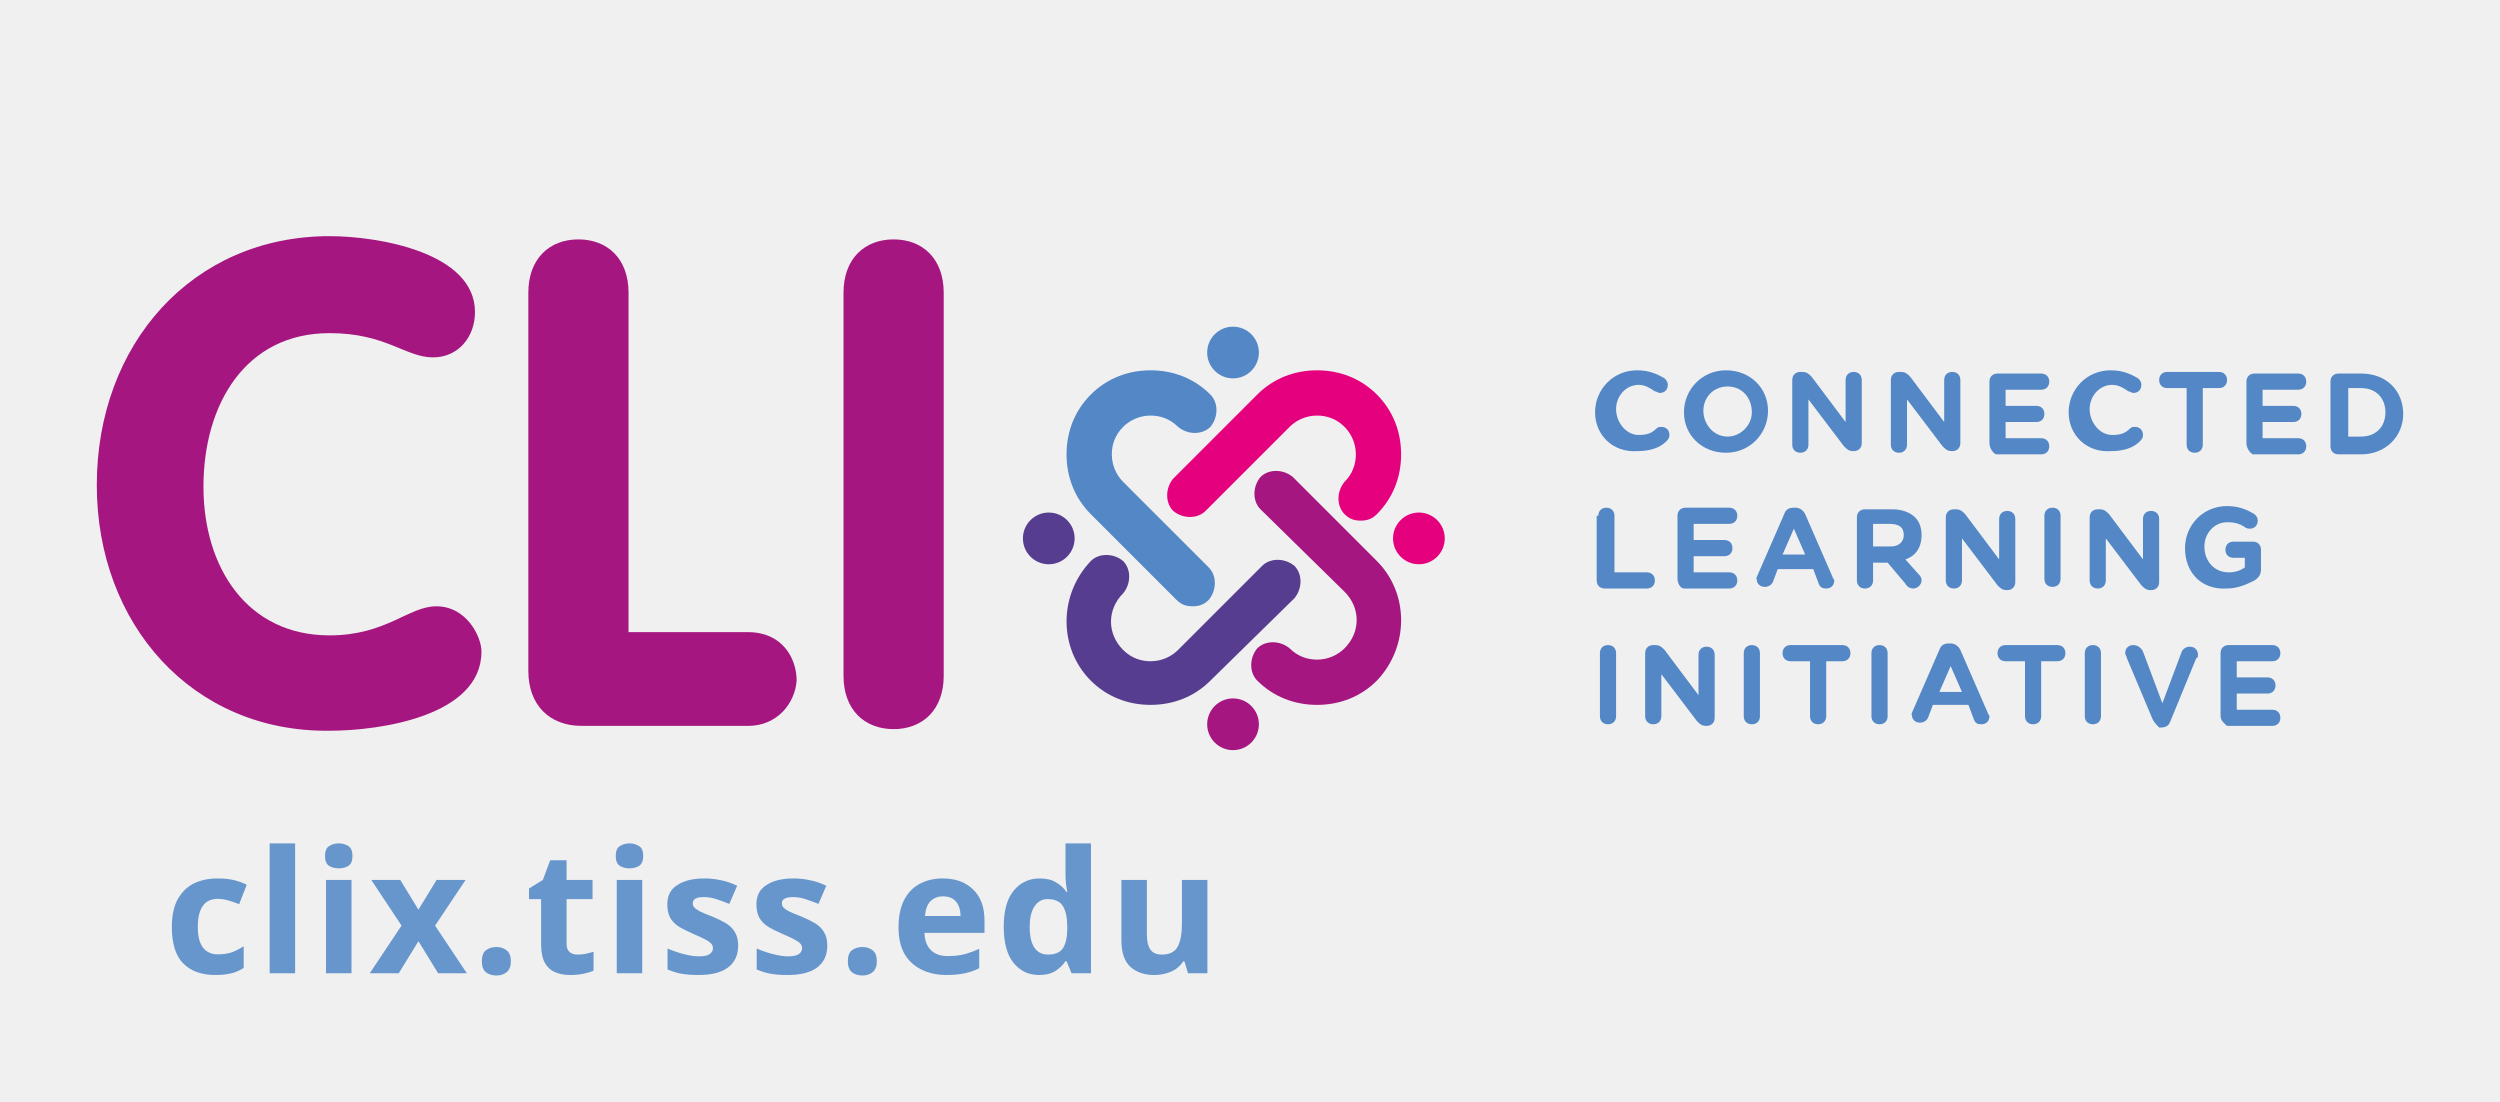
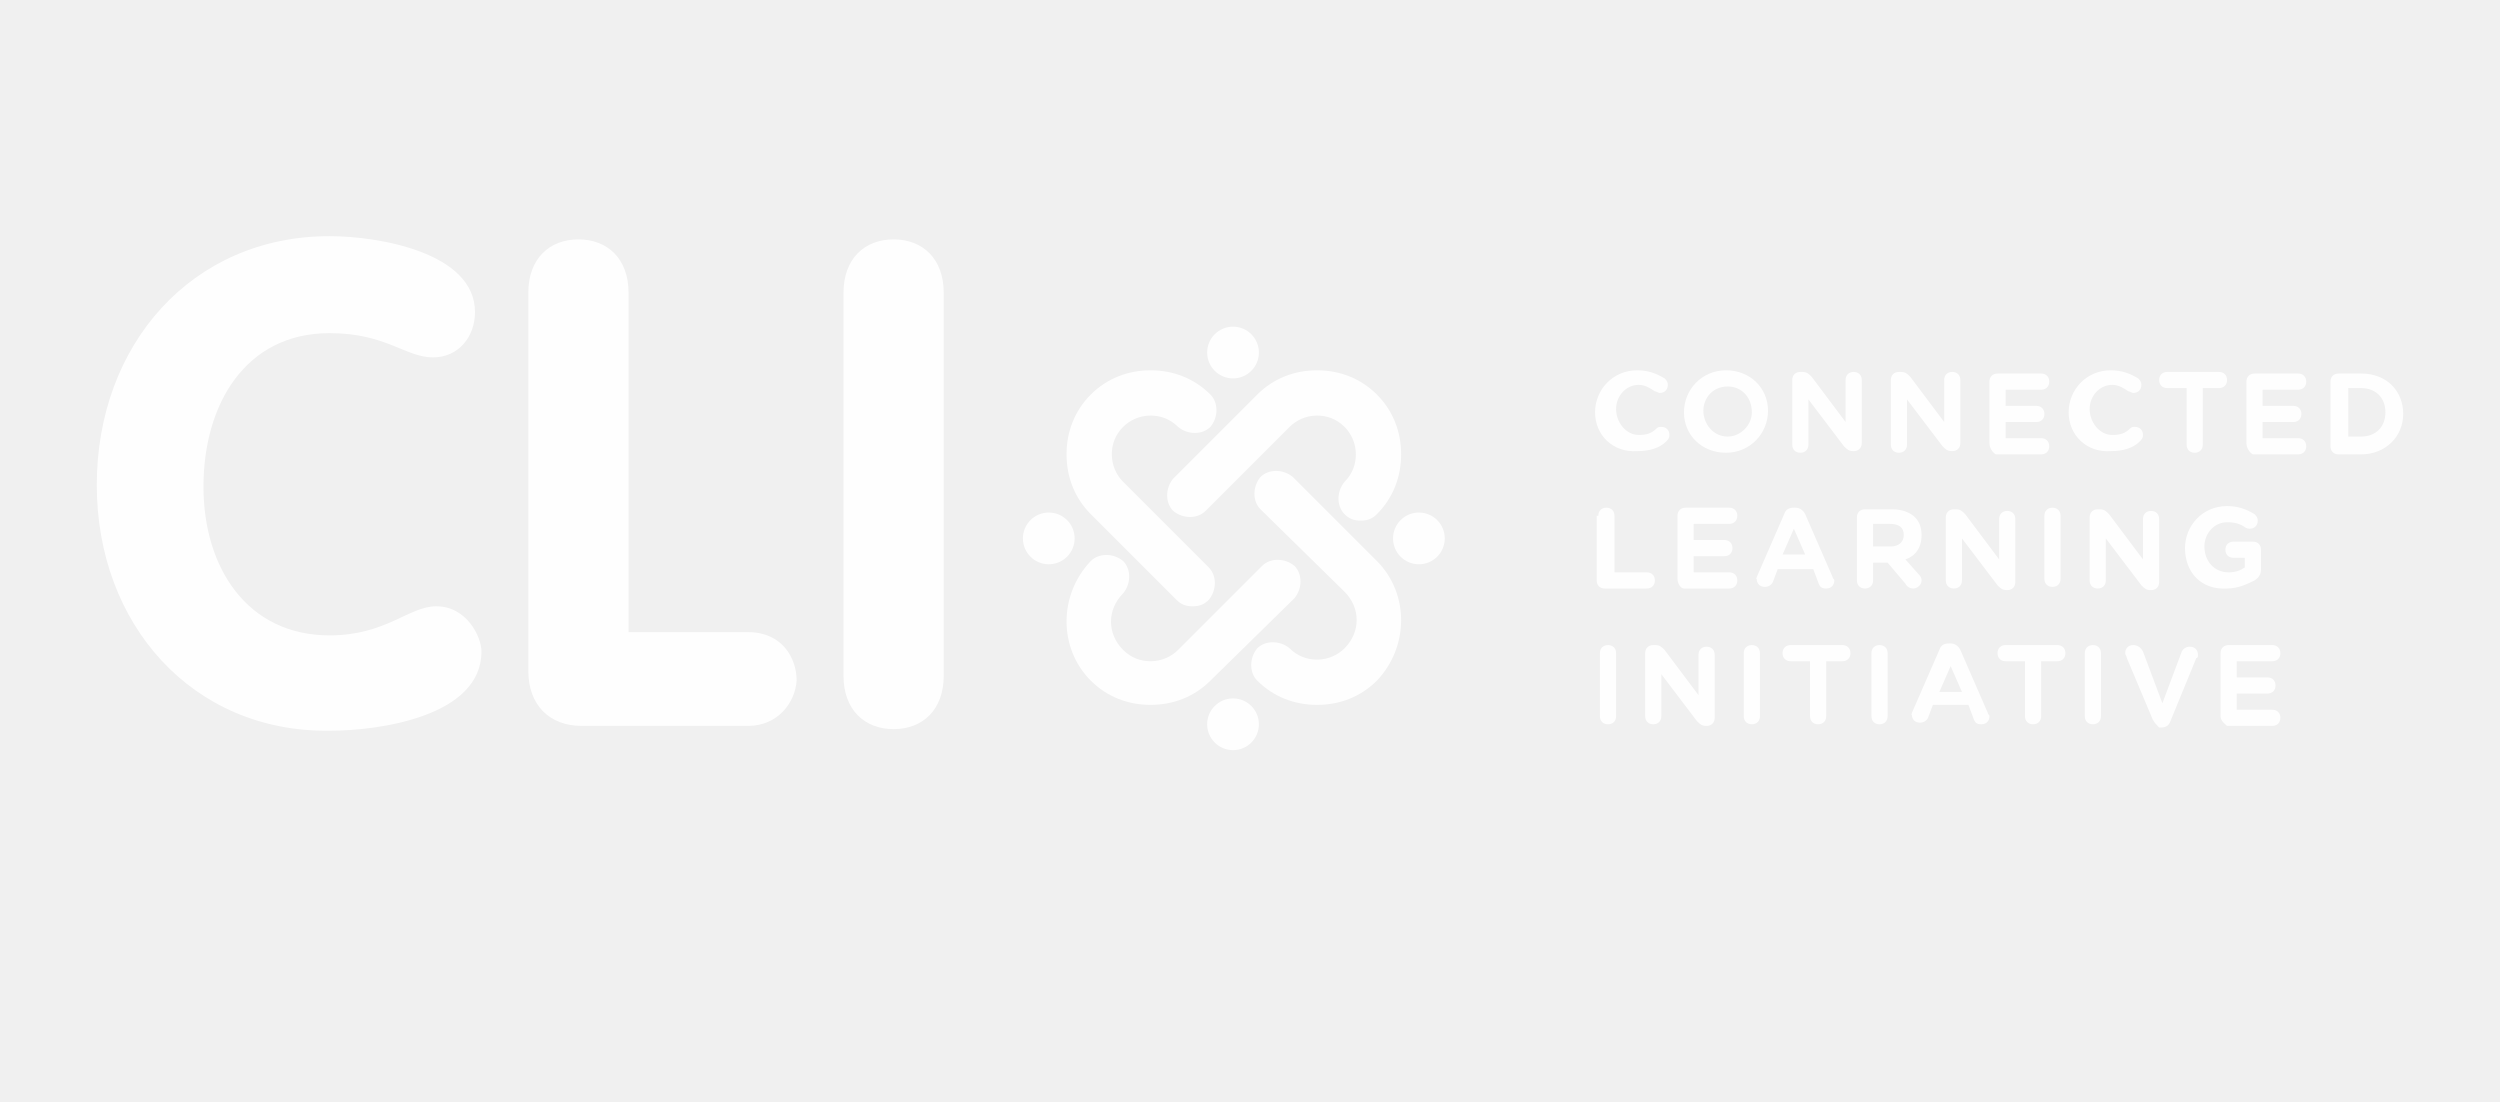
- <svg xmlns="http://www.w3.org/2000/svg" width="585.52" height="258" viewBox="0 0 154.92 68.263" version="1.1" id="svg1380">
+ <svg xmlns="http://www.w3.org/2000/svg" xmlns:xlink="http://www.w3.org/1999/xlink" width="585.52" height="258" viewBox="0 0 154.92 68.263" version="1.1" id="svg1380">
  <defs id="defs1374" />
  <g id="layer1" transform="translate(0,-228.7373)">
-     <text id="text7777-1-0" y="289.047" x="10.179" style="font-style:normal;font-variant:normal;font-weight:normal;font-stretch:normal;font-size:12px;line-height:0%;font-family:'Linux Biolinum';-inkscape-font-specification:'Linux Biolinum, Normal';font-variant-ligatures:normal;font-variant-caps:normal;font-variant-numeric:normal;font-feature-settings:normal;text-align:start;letter-spacing:0.221px;word-spacing:0px;writing-mode:lr-tb;text-anchor:start;opacity:1;fill:#5087c7;fill-opacity:0.855;stroke:none;stroke-width:0.351" xml:space="preserve">
-       <tspan style="font-style:normal;font-variant:normal;font-weight:bold;font-stretch:normal;font-size:10.583px;line-height:1.5;font-family:Ubuntu;-inkscape-font-specification:Ubuntu;font-variant-ligatures:normal;font-variant-caps:normal;font-variant-numeric:normal;font-feature-settings:normal;text-align:start;letter-spacing:0.265px;writing-mode:lr-tb;text-anchor:start;fill:#5087c7;fill-opacity:0.855;stroke-width:0.351" y="289.047" x="10.179" id="tspan7781-5-8">clix.tiss.edu</tspan>
+     <text id="text7777-1-0" y="268.012" x="-86.584" style="font-style:normal;font-variant:normal;font-weight:normal;font-stretch:normal;font-size:12px;line-height:0%;font-family:'Linux Biolinum';-inkscape-font-specification:'Linux Biolinum, Normal';font-variant-ligatures:normal;font-variant-caps:normal;font-variant-numeric:normal;font-feature-settings:normal;text-align:start;letter-spacing:0.221px;word-spacing:0px;writing-mode:lr-tb;text-anchor:start;opacity:1;fill:#5087c7;fill-opacity:0.855;stroke:none;stroke-width:0.351" xml:space="preserve">
+       <tspan style="font-style:normal;font-variant:normal;font-weight:bold;font-stretch:normal;font-size:10.583px;line-height:1.5;font-family:Ubuntu;-inkscape-font-specification:Ubuntu;font-variant-ligatures:normal;font-variant-caps:normal;font-variant-numeric:normal;font-feature-settings:normal;text-align:start;letter-spacing:0.265px;writing-mode:lr-tb;text-anchor:start;fill:#5087c7;fill-opacity:0.855;stroke-width:0.351" y="268.012" x="-86.584" id="tspan4578">clixoer.tiss.edu</tspan>
    </text>
-     <g id="g102" transform="matrix(1.001571,0,0,1.001571,5.897639,243.2716)">
-       <path id="path16" d="m 14.5,0.1 c 3,0 9,1 9,4.7 0,1.5 -1,2.8 -2.6,2.8 -1.7,0 -2.9,-1.5 -6.4,-1.5 -5.2,0 -7.8,4.4 -7.8,9.5 0,5 2.7,9.2 7.8,9.2 3.5,0 4.9,-1.8 6.6,-1.8 1.9,0 2.8,1.9 2.8,2.8 0,4 -6.3,4.9 -9.4,4.9 C 6,30.8 0.1,24.1 0.1,15.5 0.1,6.8 6,0.1 14.5,0.1 Z" class="st0" style="fill:#a61680" />
-       <path id="path18" d="m 26.8,3.6 c 0,-2.1 1.3,-3.3 3.1,-3.3 1.8,0 3.1,1.2 3.1,3.3 v 21 h 7.4 c 2.1,0 3,1.6 3,3 -0.1,1.4 -1.2,2.8 -3,2.8 H 30.1 c -2,0 -3.3,-1.3 -3.3,-3.4 z" class="st0" style="fill:#a61680" />
-       <path id="path20" d="m 46.3,3.6 c 0,-2.1 1.3,-3.3 3.1,-3.3 1.8,0 3.1,1.2 3.1,3.3 v 23.7 c 0,2.1 -1.3,3.3 -3.1,3.3 -1.8,0 -3.1,-1.2 -3.1,-3.3 z" class="st0" style="fill:#a61680" />
-       <g id="g24">
-         <path id="path22" d="m 78.3,17.7 c -0.4,0 -0.7,-0.1 -1,-0.4 -0.5,-0.5 -0.5,-1.4 0,-2 0.5,-0.5 0.7,-1.1 0.7,-1.7 0,-0.7 -0.3,-1.3 -0.7,-1.7 -0.5,-0.5 -1.1,-0.7 -1.7,-0.7 -0.7,0 -1.3,0.3 -1.7,0.7 l -5.2,5.2 c -0.5,0.5 -1.4,0.5 -2,0 -0.5,-0.5 -0.5,-1.4 0,-2 l 5.2,-5.2 c 1,-1 2.3,-1.5 3.7,-1.5 1.4,0 2.7,0.5 3.7,1.5 1,1 1.5,2.3 1.5,3.7 0,1.4 -0.5,2.7 -1.5,3.7 -0.3,0.3 -0.6,0.4 -1,0.4 z" class="st1" style="fill:#e5007e" />
+     <a id="a59" xlink:href="https://clix.tiss.edu/">
+       <g style="fill:#ffffff;fill-opacity:0.941;stroke:none;stroke-opacity:1" transform="matrix(1.001571,0,0,1.001571,5.897639,243.2716)" id="g102">
+         <path style="fill:#ffffff;fill-opacity:0.941;stroke:none;stroke-opacity:1" class="st0" d="m 14.5,0.1 c 3,0 9,1 9,4.7 0,1.5 -1,2.8 -2.6,2.8 -1.7,0 -2.9,-1.5 -6.4,-1.5 -5.2,0 -7.8,4.4 -7.8,9.5 0,5 2.7,9.2 7.8,9.2 3.5,0 4.9,-1.8 6.6,-1.8 1.9,0 2.8,1.9 2.8,2.8 0,4 -6.3,4.9 -9.4,4.9 C 6,30.8 0.1,24.1 0.1,15.5 0.1,6.8 6,0.1 14.5,0.1 Z" id="path16" />
+         <path style="fill:#ffffff;fill-opacity:0.941;stroke:none;stroke-opacity:1" class="st0" d="m 26.8,3.6 c 0,-2.1 1.3,-3.3 3.1,-3.3 1.8,0 3.1,1.2 3.1,3.3 v 21 h 7.4 c 2.1,0 3,1.6 3,3 -0.1,1.4 -1.2,2.8 -3,2.8 H 30.1 c -2,0 -3.3,-1.3 -3.3,-3.4 z" id="path18" />
+         <path style="fill:#ffffff;fill-opacity:0.941;stroke:none;stroke-opacity:1" class="st0" d="m 46.3,3.6 c 0,-2.1 1.3,-3.3 3.1,-3.3 1.8,0 3.1,1.2 3.1,3.3 v 23.7 c 0,2.1 -1.3,3.3 -3.1,3.3 -1.8,0 -3.1,-1.2 -3.1,-3.3 z" id="path20" />
+         <g style="fill:#ffffff;fill-opacity:0.941;stroke:none;stroke-opacity:1" id="g24">
+           <path style="fill:#ffffff;fill-opacity:0.941;stroke:none;stroke-opacity:1" class="st1" d="m 78.3,17.7 c -0.4,0 -0.7,-0.1 -1,-0.4 -0.5,-0.5 -0.5,-1.4 0,-2 0.5,-0.5 0.7,-1.1 0.7,-1.7 0,-0.7 -0.3,-1.3 -0.7,-1.7 -0.5,-0.5 -1.1,-0.7 -1.7,-0.7 -0.7,0 -1.3,0.3 -1.7,0.7 l -5.2,5.2 c -0.5,0.5 -1.4,0.5 -2,0 -0.5,-0.5 -0.5,-1.4 0,-2 l 5.2,-5.2 c 1,-1 2.3,-1.5 3.7,-1.5 1.4,0 2.7,0.5 3.7,1.5 1,1 1.5,2.3 1.5,3.7 0,1.4 -0.5,2.7 -1.5,3.7 -0.3,0.3 -0.6,0.4 -1,0.4 z" id="path22" />
+         </g>
+         <g style="fill:#ffffff;fill-opacity:0.941;stroke:none;stroke-opacity:1" id="g28">
+           <path style="fill:#ffffff;fill-opacity:0.941;stroke:none;stroke-opacity:1" class="st2" d="m 65.3,29.1 c -1.4,0 -2.7,-0.5 -3.7,-1.5 -2,-2 -2,-5.3 0,-7.4 0.5,-0.5 1.4,-0.5 2,0 0.5,0.5 0.5,1.4 0,2 -1,1 -1,2.5 0,3.5 0.5,0.5 1.1,0.7 1.7,0.7 0.7,0 1.3,-0.3 1.7,-0.7 l 5.2,-5.2 c 0.5,-0.5 1.4,-0.5 2,0 0.5,0.5 0.5,1.4 0,2 L 69,27.6 c -1,1 -2.3,1.5 -3.7,1.5 z" id="path26" />
+         </g>
+         <g style="fill:#ffffff;fill-opacity:0.941;stroke:none;stroke-opacity:1" id="g32">
+           <path style="fill:#ffffff;fill-opacity:0.941;stroke:none;stroke-opacity:1" class="st0" d="m 75.6,29.1 c -1.4,0 -2.7,-0.5 -3.7,-1.5 -0.5,-0.5 -0.5,-1.4 0,-2 0.5,-0.5 1.4,-0.5 2,0 0.5,0.5 1.1,0.7 1.7,0.7 0.7,0 1.3,-0.3 1.7,-0.7 1,-1 1,-2.5 0,-3.5 L 72.1,17 c -0.5,-0.5 -0.5,-1.4 0,-2 0.5,-0.5 1.4,-0.5 2,0 l 5.2,5.2 c 2,2 2,5.3 0,7.4 -1,1 -2.3,1.5 -3.7,1.5 z" id="path30" />
+         </g>
+         <g style="fill:#ffffff;fill-opacity:0.941;stroke:none;stroke-opacity:1" id="g36">
+           <path style="fill:#ffffff;fill-opacity:0.941;stroke:none;stroke-opacity:1" class="st3" d="m 67.9,23 c -0.4,0 -0.7,-0.1 -1,-0.4 l -5.3,-5.3 c -1,-1 -1.5,-2.3 -1.5,-3.7 0,-1.4 0.5,-2.7 1.5,-3.7 1,-1 2.3,-1.5 3.7,-1.5 1.4,0 2.7,0.5 3.7,1.5 0.5,0.5 0.5,1.4 0,2 -0.5,0.5 -1.4,0.5 -2,0 -0.5,-0.5 -1.1,-0.7 -1.7,-0.7 -0.7,0 -1.3,0.3 -1.7,0.7 -0.5,0.5 -0.7,1.1 -0.7,1.7 0,0.7 0.3,1.3 0.7,1.7 l 5.3,5.3 c 0.5,0.5 0.5,1.4 0,2 -0.3,0.3 -0.6,0.4 -1,0.4 z" id="path34" />
+         </g>
+         <circle style="fill:#ffffff;fill-opacity:0.941;stroke:none;stroke-opacity:1" class="st3" cx="70.4" cy="7.3" r="1.6" id="circle38" />
+         <circle style="fill:#ffffff;fill-opacity:0.941;stroke:none;stroke-opacity:1" class="st0" cx="70.4" cy="30.3" r="1.6" id="circle40" />
+         <circle style="fill:#ffffff;fill-opacity:0.941;stroke:none;stroke-opacity:1" class="st1" cx="81.9" cy="18.8" r="1.6" id="circle42" />
+         <circle style="fill:#ffffff;fill-opacity:0.941;stroke:none;stroke-opacity:1" class="st2" cx="59" cy="18.8" r="1.6" id="circle44" />
+         <g style="fill:#ffffff;fill-opacity:0.941;stroke:none;stroke-opacity:1;stroke-width:0.501;stroke-miterlimit:4;stroke-dasharray:none" id="g100">
+           <path style="fill:#ffffff;fill-opacity:0.941;stroke:none;stroke-opacity:1;stroke-width:0.501;stroke-miterlimit:4;stroke-dasharray:none" class="st3" d="m 92.8,11 v 0 c 0,-1.4 1.1,-2.6 2.6,-2.6 0.7,0 1.2,0.2 1.7,0.5 0.1,0.1 0.2,0.2 0.2,0.4 0,0.3 -0.2,0.5 -0.5,0.5 -0.1,0 -0.2,-0.1 -0.3,-0.1 -0.3,-0.2 -0.6,-0.4 -1,-0.4 -0.8,0 -1.4,0.7 -1.4,1.5 v 0 c 0,0.8 0.6,1.6 1.4,1.6 0.5,0 0.8,-0.1 1.1,-0.4 0.1,-0.1 0.2,-0.1 0.3,-0.1 0.3,0 0.5,0.2 0.5,0.5 0,0.2 -0.1,0.3 -0.2,0.4 -0.4,0.4 -1,0.6 -1.8,0.6 -1.5,0.1 -2.6,-1 -2.6,-2.4 z" id="path46" />
+           <path style="fill:#ffffff;fill-opacity:0.941;stroke:none;stroke-opacity:1;stroke-width:0.501;stroke-miterlimit:4;stroke-dasharray:none" class="st3" d="m 98.3,11 v 0 c 0,-1.4 1.1,-2.6 2.6,-2.6 1.5,0 2.6,1.1 2.6,2.5 v 0 c 0,1.4 -1.1,2.6 -2.6,2.6 -1.5,0 -2.6,-1.1 -2.6,-2.5 z m 4.2,0 v 0 c 0,-0.9 -0.6,-1.6 -1.5,-1.6 -0.9,0 -1.5,0.7 -1.5,1.5 v 0 c 0,0.8 0.6,1.6 1.5,1.6 0.8,0 1.5,-0.7 1.5,-1.5 z" id="path48" />
+           <path style="fill:#ffffff;fill-opacity:0.941;stroke:none;stroke-opacity:1;stroke-width:0.501;stroke-miterlimit:4;stroke-dasharray:none" class="st3" d="m 105,9 c 0,-0.3 0.2,-0.5 0.5,-0.5 h 0.1 c 0.3,0 0.4,0.1 0.6,0.3 l 2.1,2.8 V 9 c 0,-0.3 0.2,-0.5 0.5,-0.5 0.3,0 0.5,0.2 0.5,0.5 v 3.9 c 0,0.3 -0.2,0.5 -0.5,0.5 v 0 c -0.3,0 -0.4,-0.1 -0.6,-0.3 L 106,10.2 V 13 c 0,0.3 -0.2,0.5 -0.5,0.5 -0.3,0 -0.5,-0.2 -0.5,-0.5 z" id="path50" />
+           <path style="fill:#ffffff;fill-opacity:0.941;stroke:none;stroke-opacity:1;stroke-width:0.501;stroke-miterlimit:4;stroke-dasharray:none" class="st3" d="m 111.1,9 c 0,-0.3 0.2,-0.5 0.5,-0.5 h 0.1 c 0.3,0 0.4,0.1 0.6,0.3 l 2.1,2.8 V 9 c 0,-0.3 0.2,-0.5 0.5,-0.5 0.3,0 0.5,0.2 0.5,0.5 v 3.9 c 0,0.3 -0.2,0.5 -0.5,0.5 v 0 c -0.3,0 -0.4,-0.1 -0.6,-0.3 l -2.2,-2.9 V 13 c 0,0.3 -0.2,0.5 -0.5,0.5 -0.3,0 -0.5,-0.2 -0.5,-0.5 z" id="path52" />
+           <path style="fill:#ffffff;fill-opacity:0.941;stroke:none;stroke-opacity:1;stroke-width:0.501;stroke-miterlimit:4;stroke-dasharray:none" class="st3" d="M 117.2,12.9 V 9.1 c 0,-0.3 0.2,-0.5 0.5,-0.5 h 2.7 c 0.3,0 0.5,0.2 0.5,0.5 0,0.3 -0.2,0.5 -0.5,0.5 h -2.2 v 1 h 1.9 c 0.3,0 0.5,0.2 0.5,0.5 0,0.3 -0.2,0.5 -0.5,0.5 h -1.9 v 1 h 2.2 c 0.3,0 0.5,0.2 0.5,0.5 0,0.3 -0.2,0.5 -0.5,0.5 h -2.8 c -0.2,-0.1 -0.4,-0.4 -0.4,-0.7 z" id="path54" />
+           <path style="fill:#ffffff;fill-opacity:0.941;stroke:none;stroke-opacity:1;stroke-width:0.501;stroke-miterlimit:4;stroke-dasharray:none" class="st3" d="m 122.1,11 v 0 c 0,-1.4 1.1,-2.6 2.6,-2.6 0.7,0 1.2,0.2 1.7,0.5 0.1,0.1 0.2,0.2 0.2,0.4 0,0.3 -0.2,0.5 -0.5,0.5 -0.1,0 -0.2,-0.1 -0.3,-0.1 -0.3,-0.2 -0.6,-0.4 -1,-0.4 -0.8,0 -1.4,0.7 -1.4,1.5 v 0 c 0,0.8 0.6,1.6 1.4,1.6 0.5,0 0.8,-0.1 1.1,-0.4 0.1,-0.1 0.2,-0.1 0.3,-0.1 0.3,0 0.5,0.2 0.5,0.5 0,0.2 -0.1,0.3 -0.2,0.4 -0.4,0.4 -1,0.6 -1.8,0.6 -1.5,0.1 -2.6,-1 -2.6,-2.4 z" id="path56" />
+           <path style="fill:#ffffff;fill-opacity:0.941;stroke:none;stroke-opacity:1;stroke-width:0.501;stroke-miterlimit:4;stroke-dasharray:none" class="st3" d="m 129.2,9.5 h -1 c -0.3,0 -0.5,-0.2 -0.5,-0.5 0,-0.3 0.2,-0.5 0.5,-0.5 h 3.2 c 0.3,0 0.5,0.2 0.5,0.5 0,0.3 -0.2,0.5 -0.5,0.5 h -1 V 13 c 0,0.3 -0.2,0.5 -0.5,0.5 -0.3,0 -0.5,-0.2 -0.5,-0.5 V 9.5 Z" id="path58" />
+           <path style="fill:#ffffff;fill-opacity:0.941;stroke:none;stroke-opacity:1;stroke-width:0.501;stroke-miterlimit:4;stroke-dasharray:none" class="st3" d="M 133.1,12.9 V 9.1 c 0,-0.3 0.2,-0.5 0.5,-0.5 h 2.7 c 0.3,0 0.5,0.2 0.5,0.5 0,0.3 -0.2,0.5 -0.5,0.5 h -2.2 v 1 h 1.9 c 0.3,0 0.5,0.2 0.5,0.5 0,0.3 -0.2,0.5 -0.5,0.5 h -1.9 v 1 h 2.2 c 0.3,0 0.5,0.2 0.5,0.5 0,0.3 -0.2,0.5 -0.5,0.5 h -2.8 c -0.2,-0.1 -0.4,-0.4 -0.4,-0.7 z" id="path60" />
+           <path style="fill:#ffffff;fill-opacity:0.941;stroke:none;stroke-opacity:1;stroke-width:0.501;stroke-miterlimit:4;stroke-dasharray:none" class="st3" d="m 138.3,9.1 c 0,-0.3 0.2,-0.5 0.5,-0.5 h 1.4 c 1.6,0 2.6,1.1 2.6,2.5 v 0 c 0,1.4 -1.1,2.5 -2.6,2.5 h -1.4 c -0.3,0 -0.5,-0.2 -0.5,-0.5 z m 1.9,3.4 c 0.9,0 1.5,-0.6 1.5,-1.5 v 0 c 0,-0.9 -0.6,-1.5 -1.5,-1.5 h -0.8 v 3 z" id="path62" />
+           <path style="fill:#ffffff;fill-opacity:0.941;stroke:none;stroke-opacity:1;stroke-width:0.501;stroke-miterlimit:4;stroke-dasharray:none" class="st3" d="m 93,17.4 c 0,-0.3 0.2,-0.5 0.5,-0.5 0.3,0 0.5,0.2 0.5,0.5 v 3.5 h 2 c 0.3,0 0.5,0.2 0.5,0.5 0,0.3 -0.2,0.5 -0.5,0.5 h -2.6 c -0.3,0 -0.5,-0.2 -0.5,-0.5 v -4 z" id="path64" />
+           <path style="fill:#ffffff;fill-opacity:0.941;stroke:none;stroke-opacity:1;stroke-width:0.501;stroke-miterlimit:4;stroke-dasharray:none" class="st3" d="m 97.9,21.3 v -3.9 c 0,-0.3 0.2,-0.5 0.5,-0.5 h 2.7 c 0.3,0 0.5,0.2 0.5,0.5 0,0.3 -0.2,0.5 -0.5,0.5 h -2.2 v 1 h 1.9 c 0.3,0 0.5,0.2 0.5,0.5 0,0.3 -0.2,0.5 -0.5,0.5 h -1.9 v 1 h 2.2 c 0.3,0 0.5,0.2 0.5,0.5 0,0.3 -0.2,0.5 -0.5,0.5 h -2.8 c -0.2,0 -0.4,-0.3 -0.4,-0.6 z" id="path66" />
+           <path style="fill:#ffffff;fill-opacity:0.941;stroke:none;stroke-opacity:1;stroke-width:0.501;stroke-miterlimit:4;stroke-dasharray:none" class="st3" d="m 102.8,21.2 1.7,-3.9 c 0.1,-0.3 0.3,-0.4 0.6,-0.4 h 0.1 c 0.3,0 0.5,0.2 0.6,0.4 l 1.7,3.9 c 0,0.1 0.1,0.1 0.1,0.2 0,0.3 -0.2,0.5 -0.5,0.5 -0.3,0 -0.4,-0.1 -0.5,-0.4 l -0.3,-0.8 h -2.2 l -0.3,0.8 c -0.1,0.2 -0.3,0.3 -0.5,0.3 -0.3,0 -0.5,-0.2 -0.5,-0.5 -0.1,0 0,0 0,-0.1 z m 3,-1.4 -0.7,-1.6 -0.7,1.6 z" id="path68" />
+           <path style="fill:#ffffff;fill-opacity:0.941;stroke:none;stroke-opacity:1;stroke-width:0.501;stroke-miterlimit:4;stroke-dasharray:none" class="st3" d="m 109,17.5 c 0,-0.3 0.2,-0.5 0.5,-0.5 h 1.7 c 0.6,0 1.1,0.2 1.4,0.5 0.3,0.3 0.4,0.7 0.4,1.1 v 0 c 0,0.8 -0.4,1.3 -1,1.5 l 0.8,0.9 c 0.1,0.1 0.2,0.2 0.2,0.4 0,0.3 -0.3,0.5 -0.5,0.5 -0.2,0 -0.4,-0.1 -0.5,-0.3 l -1.1,-1.3 H 110 v 1.1 c 0,0.3 -0.2,0.5 -0.5,0.5 -0.3,0 -0.5,-0.2 -0.5,-0.5 z m 2.1,1.8 c 0.5,0 0.8,-0.3 0.8,-0.7 v 0 c 0,-0.5 -0.3,-0.7 -0.9,-0.7 h -1 v 1.4 z" id="path70" />
+           <path style="fill:#ffffff;fill-opacity:0.941;stroke:none;stroke-opacity:1;stroke-width:0.501;stroke-miterlimit:4;stroke-dasharray:none" class="st3" d="m 114.5,17.5 c 0,-0.3 0.2,-0.5 0.5,-0.5 h 0.1 c 0.3,0 0.4,0.1 0.6,0.3 l 2.1,2.8 v -2.5 c 0,-0.3 0.2,-0.5 0.5,-0.5 0.3,0 0.5,0.2 0.5,0.5 v 3.9 c 0,0.3 -0.2,0.5 -0.5,0.5 v 0 c -0.3,0 -0.4,-0.1 -0.6,-0.3 l -2.2,-2.9 v 2.6 c 0,0.3 -0.2,0.5 -0.5,0.5 -0.3,0 -0.5,-0.2 -0.5,-0.5 z" id="path72" />
+           <path style="fill:#ffffff;fill-opacity:0.941;stroke:none;stroke-opacity:1;stroke-width:0.501;stroke-miterlimit:4;stroke-dasharray:none" class="st3" d="m 120.6,17.4 c 0,-0.3 0.2,-0.5 0.5,-0.5 0.3,0 0.5,0.2 0.5,0.5 v 3.9 c 0,0.3 -0.2,0.5 -0.5,0.5 -0.3,0 -0.5,-0.2 -0.5,-0.5 z" id="path74" />
+           <path style="fill:#ffffff;fill-opacity:0.941;stroke:none;stroke-opacity:1;stroke-width:0.501;stroke-miterlimit:4;stroke-dasharray:none" class="st3" d="m 123.4,17.5 c 0,-0.3 0.2,-0.5 0.5,-0.5 h 0.1 c 0.3,0 0.4,0.1 0.6,0.3 l 2.1,2.8 v -2.5 c 0,-0.3 0.2,-0.5 0.5,-0.5 0.3,0 0.5,0.2 0.5,0.5 v 3.9 c 0,0.3 -0.2,0.5 -0.5,0.5 v 0 c -0.3,0 -0.4,-0.1 -0.6,-0.3 l -2.2,-2.9 v 2.6 c 0,0.3 -0.2,0.5 -0.5,0.5 -0.3,0 -0.5,-0.2 -0.5,-0.5 z" id="path76" />
+           <path style="fill:#ffffff;fill-opacity:0.941;stroke:none;stroke-opacity:1;stroke-width:0.501;stroke-miterlimit:4;stroke-dasharray:none" class="st3" d="m 129.3,19.4 v 0 c 0,-1.4 1.1,-2.6 2.6,-2.6 0.7,0 1.2,0.2 1.7,0.5 0.1,0.1 0.2,0.2 0.2,0.4 0,0.3 -0.2,0.5 -0.5,0.5 -0.2,0 -0.3,-0.1 -0.3,-0.1 -0.3,-0.2 -0.6,-0.3 -1.1,-0.3 -0.8,0 -1.4,0.7 -1.4,1.5 v 0 c 0,0.9 0.6,1.6 1.5,1.6 0.4,0 0.7,-0.1 1,-0.3 V 20 h -0.7 c -0.3,0 -0.5,-0.2 -0.5,-0.5 0,-0.3 0.2,-0.5 0.5,-0.5 h 1.2 c 0.3,0 0.5,0.2 0.5,0.5 v 1.2 c 0,0.3 -0.1,0.5 -0.4,0.7 -0.4,0.2 -1,0.5 -1.7,0.5 -1.6,0.1 -2.6,-1 -2.6,-2.5 z" id="path78" />
+           <path style="fill:#ffffff;fill-opacity:0.941;stroke:none;stroke-opacity:1;stroke-width:0.501;stroke-miterlimit:4;stroke-dasharray:none" class="st3" d="m 93.1,25.9 c 0,-0.3 0.2,-0.5 0.5,-0.5 0.3,0 0.5,0.2 0.5,0.5 v 3.9 c 0,0.3 -0.2,0.5 -0.5,0.5 -0.3,0 -0.5,-0.2 -0.5,-0.5 z" id="path80" />
+           <path style="fill:#ffffff;fill-opacity:0.941;stroke:none;stroke-opacity:1;stroke-width:0.501;stroke-miterlimit:4;stroke-dasharray:none" class="st3" d="m 95.9,25.9 c 0,-0.3 0.2,-0.5 0.5,-0.5 h 0.1 c 0.3,0 0.4,0.1 0.6,0.3 l 2.1,2.8 V 26 c 0,-0.3 0.2,-0.5 0.5,-0.5 0.3,0 0.5,0.2 0.5,0.5 v 3.9 c 0,0.3 -0.2,0.5 -0.5,0.5 v 0 c -0.3,0 -0.4,-0.1 -0.6,-0.3 l -2.2,-2.9 v 2.6 c 0,0.3 -0.2,0.5 -0.5,0.5 -0.3,0 -0.5,-0.2 -0.5,-0.5 z" id="path82" />
+           <path style="fill:#ffffff;fill-opacity:0.941;stroke:none;stroke-opacity:1;stroke-width:0.501;stroke-miterlimit:4;stroke-dasharray:none" class="st3" d="m 102,25.9 c 0,-0.3 0.2,-0.5 0.5,-0.5 0.3,0 0.5,0.2 0.5,0.5 v 3.9 c 0,0.3 -0.2,0.5 -0.5,0.5 -0.3,0 -0.5,-0.2 -0.5,-0.5 z" id="path84" />
+           <path style="fill:#ffffff;fill-opacity:0.941;stroke:none;stroke-opacity:1;stroke-width:0.501;stroke-miterlimit:4;stroke-dasharray:none" class="st3" d="m 105.9,26.4 h -1 c -0.3,0 -0.5,-0.2 -0.5,-0.5 0,-0.3 0.2,-0.5 0.5,-0.5 h 3.2 c 0.3,0 0.5,0.2 0.5,0.5 0,0.3 -0.2,0.5 -0.5,0.5 h -1 v 3.4 c 0,0.3 -0.2,0.5 -0.5,0.5 -0.3,0 -0.5,-0.2 -0.5,-0.5 v -3.4 z" id="path86" />
+           <path style="fill:#ffffff;fill-opacity:0.941;stroke:none;stroke-opacity:1;stroke-width:0.501;stroke-miterlimit:4;stroke-dasharray:none" class="st3" d="m 109.9,25.9 c 0,-0.3 0.2,-0.5 0.5,-0.5 0.3,0 0.5,0.2 0.5,0.5 v 3.9 c 0,0.3 -0.2,0.5 -0.5,0.5 -0.3,0 -0.5,-0.2 -0.5,-0.5 z" id="path88" />
+           <path style="fill:#ffffff;fill-opacity:0.941;stroke:none;stroke-opacity:1;stroke-width:0.501;stroke-miterlimit:4;stroke-dasharray:none" class="st3" d="m 112.4,29.6 1.7,-3.9 c 0.1,-0.3 0.3,-0.4 0.6,-0.4 h 0.1 c 0.3,0 0.5,0.2 0.6,0.4 l 1.7,3.9 c 0,0.1 0.1,0.1 0.1,0.2 0,0.3 -0.2,0.5 -0.5,0.5 -0.3,0 -0.4,-0.1 -0.5,-0.4 l -0.3,-0.8 h -2.2 l -0.3,0.8 c -0.1,0.2 -0.3,0.3 -0.5,0.3 -0.3,0 -0.5,-0.2 -0.5,-0.5 -0.1,0.1 0,0 0,-0.1 z m 3.1,-1.3 -0.7,-1.6 -0.7,1.6 z" id="path90" />
+           <path style="fill:#ffffff;fill-opacity:0.941;stroke:none;stroke-opacity:1;stroke-width:0.501;stroke-miterlimit:4;stroke-dasharray:none" class="st3" d="m 119.2,26.4 h -1 c -0.3,0 -0.5,-0.2 -0.5,-0.5 0,-0.3 0.2,-0.5 0.5,-0.5 h 3.2 c 0.3,0 0.5,0.2 0.5,0.5 0,0.3 -0.2,0.5 -0.5,0.5 h -1 v 3.4 c 0,0.3 -0.2,0.5 -0.5,0.5 -0.3,0 -0.5,-0.2 -0.5,-0.5 v -3.4 z" id="path92" />
+           <path style="fill:#ffffff;fill-opacity:0.941;stroke:none;stroke-opacity:1;stroke-width:0.501;stroke-miterlimit:4;stroke-dasharray:none" class="st3" d="m 123.1,25.9 c 0,-0.3 0.2,-0.5 0.5,-0.5 0.3,0 0.5,0.2 0.5,0.5 v 3.9 c 0,0.3 -0.2,0.5 -0.5,0.5 -0.3,0 -0.5,-0.2 -0.5,-0.5 z" id="path94" />
+           <path style="fill:#ffffff;fill-opacity:0.941;stroke:none;stroke-opacity:1;stroke-width:0.501;stroke-miterlimit:4;stroke-dasharray:none" class="st3" d="m 127.3,30 -1.6,-3.8 c 0,-0.1 -0.1,-0.2 -0.1,-0.3 0,-0.3 0.2,-0.5 0.5,-0.5 0.3,0 0.5,0.2 0.6,0.4 l 1.2,3.2 1.2,-3.2 c 0.1,-0.2 0.3,-0.3 0.5,-0.3 0.3,0 0.5,0.2 0.5,0.5 0,0.1 0,0.2 -0.1,0.2 l -1.6,3.9 c -0.1,0.3 -0.3,0.4 -0.6,0.4 h -0.1 c -0.1,-0.1 -0.3,-0.3 -0.4,-0.5 z" id="path96" />
+           <path style="fill:#ffffff;fill-opacity:0.941;stroke:none;stroke-opacity:1;stroke-width:0.501;stroke-miterlimit:4;stroke-dasharray:none" class="st3" d="m 131.5,29.8 v -3.9 c 0,-0.3 0.2,-0.5 0.5,-0.5 h 2.7 c 0.3,0 0.5,0.2 0.5,0.5 0,0.3 -0.2,0.5 -0.5,0.5 h -2.2 v 1 h 1.9 c 0.3,0 0.5,0.2 0.5,0.5 0,0.3 -0.2,0.5 -0.5,0.5 h -1.9 v 1 h 2.2 c 0.3,0 0.5,0.2 0.5,0.5 0,0.3 -0.2,0.5 -0.5,0.5 h -2.8 c -0.1,-0.1 -0.4,-0.3 -0.4,-0.6 z" id="path98" />
+         </g>
      </g>
-       <g id="g28">
-         <path id="path26" d="m 65.3,29.1 c -1.4,0 -2.7,-0.5 -3.7,-1.5 -2,-2 -2,-5.3 0,-7.4 0.5,-0.5 1.4,-0.5 2,0 0.5,0.5 0.5,1.4 0,2 -1,1 -1,2.5 0,3.5 0.5,0.5 1.1,0.7 1.7,0.7 0.7,0 1.3,-0.3 1.7,-0.7 l 5.2,-5.2 c 0.5,-0.5 1.4,-0.5 2,0 0.5,0.5 0.5,1.4 0,2 L 69,27.6 c -1,1 -2.3,1.5 -3.7,1.5 z" class="st2" style="fill:#573d8f" />
-       </g>
-       <g id="g32">
-         <path id="path30" d="m 75.6,29.1 c -1.4,0 -2.7,-0.5 -3.7,-1.5 -0.5,-0.5 -0.5,-1.4 0,-2 0.5,-0.5 1.4,-0.5 2,0 0.5,0.5 1.1,0.7 1.7,0.7 0.7,0 1.3,-0.3 1.7,-0.7 1,-1 1,-2.5 0,-3.5 L 72.1,17 c -0.5,-0.5 -0.5,-1.4 0,-2 0.5,-0.5 1.4,-0.5 2,0 l 5.2,5.2 c 2,2 2,5.3 0,7.4 -1,1 -2.3,1.5 -3.7,1.5 z" class="st0" style="fill:#a61680" />
-       </g>
-       <g id="g36">
-         <path id="path34" d="m 67.9,23 c -0.4,0 -0.7,-0.1 -1,-0.4 l -5.3,-5.3 c -1,-1 -1.5,-2.3 -1.5,-3.7 0,-1.4 0.5,-2.7 1.5,-3.7 1,-1 2.3,-1.5 3.7,-1.5 1.4,0 2.7,0.5 3.7,1.5 0.5,0.5 0.5,1.4 0,2 -0.5,0.5 -1.4,0.5 -2,0 -0.5,-0.5 -1.1,-0.7 -1.7,-0.7 -0.7,0 -1.3,0.3 -1.7,0.7 -0.5,0.5 -0.7,1.1 -0.7,1.7 0,0.7 0.3,1.3 0.7,1.7 l 5.3,5.3 c 0.5,0.5 0.5,1.4 0,2 -0.3,0.3 -0.6,0.4 -1,0.4 z" class="st3" style="fill:#5387c6" />
-       </g>
-       <circle id="circle38" r="1.6" cy="7.3" cx="70.4" class="st3" style="fill:#5387c6" />
-       <circle id="circle40" r="1.6" cy="30.3" cx="70.4" class="st0" style="fill:#a61680" />
-       <circle id="circle42" r="1.6" cy="18.8" cx="81.9" class="st1" style="fill:#e5007e" />
-       <circle id="circle44" r="1.6" cy="18.8" cx="59" class="st2" style="fill:#573d8f" />
-       <g id="g100">
-         <path id="path46" d="m 92.8,11 v 0 c 0,-1.4 1.1,-2.6 2.6,-2.6 0.7,0 1.2,0.2 1.7,0.5 0.1,0.1 0.2,0.2 0.2,0.4 0,0.3 -0.2,0.5 -0.5,0.5 -0.1,0 -0.2,-0.1 -0.3,-0.1 -0.3,-0.2 -0.6,-0.4 -1,-0.4 -0.8,0 -1.4,0.7 -1.4,1.5 v 0 c 0,0.8 0.6,1.6 1.4,1.6 0.5,0 0.8,-0.1 1.1,-0.4 0.1,-0.1 0.2,-0.1 0.3,-0.1 0.3,0 0.5,0.2 0.5,0.5 0,0.2 -0.1,0.3 -0.2,0.4 -0.4,0.4 -1,0.6 -1.8,0.6 -1.5,0.1 -2.6,-1 -2.6,-2.4 z" class="st3" style="fill:#5387c6" />
-         <path id="path48" d="m 98.3,11 v 0 c 0,-1.4 1.1,-2.6 2.6,-2.6 1.5,0 2.6,1.1 2.6,2.5 v 0 c 0,1.4 -1.1,2.6 -2.6,2.6 -1.5,0 -2.6,-1.1 -2.6,-2.5 z m 4.2,0 v 0 c 0,-0.9 -0.6,-1.6 -1.5,-1.6 -0.9,0 -1.5,0.7 -1.5,1.5 v 0 c 0,0.8 0.6,1.6 1.5,1.6 0.8,0 1.5,-0.7 1.5,-1.5 z" class="st3" style="fill:#5387c6" />
-         <path id="path50" d="m 105,9 c 0,-0.3 0.2,-0.5 0.5,-0.5 h 0.1 c 0.3,0 0.4,0.1 0.6,0.3 l 2.1,2.8 V 9 c 0,-0.3 0.2,-0.5 0.5,-0.5 0.3,0 0.5,0.2 0.5,0.5 v 3.9 c 0,0.3 -0.2,0.5 -0.5,0.5 v 0 c -0.3,0 -0.4,-0.1 -0.6,-0.3 L 106,10.2 V 13 c 0,0.3 -0.2,0.5 -0.5,0.5 -0.3,0 -0.5,-0.2 -0.5,-0.5 z" class="st3" style="fill:#5387c6" />
-         <path id="path52" d="m 111.1,9 c 0,-0.3 0.2,-0.5 0.5,-0.5 h 0.1 c 0.3,0 0.4,0.1 0.6,0.3 l 2.1,2.8 V 9 c 0,-0.3 0.2,-0.5 0.5,-0.5 0.3,0 0.5,0.2 0.5,0.5 v 3.9 c 0,0.3 -0.2,0.5 -0.5,0.5 v 0 c -0.3,0 -0.4,-0.1 -0.6,-0.3 l -2.2,-2.9 V 13 c 0,0.3 -0.2,0.5 -0.5,0.5 -0.3,0 -0.5,-0.2 -0.5,-0.5 z" class="st3" style="fill:#5387c6" />
-         <path id="path54" d="M 117.2,12.9 V 9.1 c 0,-0.3 0.2,-0.5 0.5,-0.5 h 2.7 c 0.3,0 0.5,0.2 0.5,0.5 0,0.3 -0.2,0.5 -0.5,0.5 h -2.2 v 1 h 1.9 c 0.3,0 0.5,0.2 0.5,0.5 0,0.3 -0.2,0.5 -0.5,0.5 h -1.9 v 1 h 2.2 c 0.3,0 0.5,0.2 0.5,0.5 0,0.3 -0.2,0.5 -0.5,0.5 h -2.8 c -0.2,-0.1 -0.4,-0.4 -0.4,-0.7 z" class="st3" style="fill:#5387c6" />
-         <path id="path56" d="m 122.1,11 v 0 c 0,-1.4 1.1,-2.6 2.6,-2.6 0.7,0 1.2,0.2 1.7,0.5 0.1,0.1 0.2,0.2 0.2,0.4 0,0.3 -0.2,0.5 -0.5,0.5 -0.1,0 -0.2,-0.1 -0.3,-0.1 -0.3,-0.2 -0.6,-0.4 -1,-0.4 -0.8,0 -1.4,0.7 -1.4,1.5 v 0 c 0,0.8 0.6,1.6 1.4,1.6 0.5,0 0.8,-0.1 1.1,-0.4 0.1,-0.1 0.2,-0.1 0.3,-0.1 0.3,0 0.5,0.2 0.5,0.5 0,0.2 -0.1,0.3 -0.2,0.4 -0.4,0.4 -1,0.6 -1.8,0.6 -1.5,0.1 -2.6,-1 -2.6,-2.4 z" class="st3" style="fill:#5387c6" />
-         <path id="path58" d="m 129.2,9.5 h -1 c -0.3,0 -0.5,-0.2 -0.5,-0.5 0,-0.3 0.2,-0.5 0.5,-0.5 h 3.2 c 0.3,0 0.5,0.2 0.5,0.5 0,0.3 -0.2,0.5 -0.5,0.5 h -1 V 13 c 0,0.3 -0.2,0.5 -0.5,0.5 -0.3,0 -0.5,-0.2 -0.5,-0.5 V 9.5 Z" class="st3" style="fill:#5387c6" />
-         <path id="path60" d="M 133.1,12.9 V 9.1 c 0,-0.3 0.2,-0.5 0.5,-0.5 h 2.7 c 0.3,0 0.5,0.2 0.5,0.5 0,0.3 -0.2,0.5 -0.5,0.5 h -2.2 v 1 h 1.9 c 0.3,0 0.5,0.2 0.5,0.5 0,0.3 -0.2,0.5 -0.5,0.5 h -1.9 v 1 h 2.2 c 0.3,0 0.5,0.2 0.5,0.5 0,0.3 -0.2,0.5 -0.5,0.5 h -2.8 c -0.2,-0.1 -0.4,-0.4 -0.4,-0.7 z" class="st3" style="fill:#5387c6" />
-         <path id="path62" d="m 138.3,9.1 c 0,-0.3 0.2,-0.5 0.5,-0.5 h 1.4 c 1.6,0 2.6,1.1 2.6,2.5 v 0 c 0,1.4 -1.1,2.5 -2.6,2.5 h -1.4 c -0.3,0 -0.5,-0.2 -0.5,-0.5 z m 1.9,3.4 c 0.9,0 1.5,-0.6 1.5,-1.5 v 0 c 0,-0.9 -0.6,-1.5 -1.5,-1.5 h -0.8 v 3 z" class="st3" style="fill:#5387c6" />
-         <path id="path64" d="m 93,17.4 c 0,-0.3 0.2,-0.5 0.5,-0.5 0.3,0 0.5,0.2 0.5,0.5 v 3.5 h 2 c 0.3,0 0.5,0.2 0.5,0.5 0,0.3 -0.2,0.5 -0.5,0.5 h -2.6 c -0.3,0 -0.5,-0.2 -0.5,-0.5 v -4 z" class="st3" style="fill:#5387c6" />
-         <path id="path66" d="m 97.9,21.3 v -3.9 c 0,-0.3 0.2,-0.5 0.5,-0.5 h 2.7 c 0.3,0 0.5,0.2 0.5,0.5 0,0.3 -0.2,0.5 -0.5,0.5 h -2.2 v 1 h 1.9 c 0.3,0 0.5,0.2 0.5,0.5 0,0.3 -0.2,0.5 -0.5,0.5 h -1.9 v 1 h 2.2 c 0.3,0 0.5,0.2 0.5,0.5 0,0.3 -0.2,0.5 -0.5,0.5 h -2.8 c -0.2,0 -0.4,-0.3 -0.4,-0.6 z" class="st3" style="fill:#5387c6" />
-         <path id="path68" d="m 102.8,21.2 1.7,-3.9 c 0.1,-0.3 0.3,-0.4 0.6,-0.4 h 0.1 c 0.3,0 0.5,0.2 0.6,0.4 l 1.7,3.9 c 0,0.1 0.1,0.1 0.1,0.2 0,0.3 -0.2,0.5 -0.5,0.5 -0.3,0 -0.4,-0.1 -0.5,-0.4 l -0.3,-0.8 h -2.2 l -0.3,0.8 c -0.1,0.2 -0.3,0.3 -0.5,0.3 -0.3,0 -0.5,-0.2 -0.5,-0.5 -0.1,0 0,0 0,-0.1 z m 3,-1.4 -0.7,-1.6 -0.7,1.6 z" class="st3" style="fill:#5387c6" />
-         <path id="path70" d="m 109,17.5 c 0,-0.3 0.2,-0.5 0.5,-0.5 h 1.7 c 0.6,0 1.1,0.2 1.4,0.5 0.3,0.3 0.4,0.7 0.4,1.1 v 0 c 0,0.8 -0.4,1.3 -1,1.5 l 0.8,0.9 c 0.1,0.1 0.2,0.2 0.2,0.4 0,0.3 -0.3,0.5 -0.5,0.5 -0.2,0 -0.4,-0.1 -0.5,-0.3 l -1.1,-1.3 H 110 v 1.1 c 0,0.3 -0.2,0.5 -0.5,0.5 -0.3,0 -0.5,-0.2 -0.5,-0.5 z m 2.1,1.8 c 0.5,0 0.8,-0.3 0.8,-0.7 v 0 c 0,-0.5 -0.3,-0.7 -0.9,-0.7 h -1 v 1.4 z" class="st3" style="fill:#5387c6" />
-         <path id="path72" d="m 114.5,17.5 c 0,-0.3 0.2,-0.5 0.5,-0.5 h 0.1 c 0.3,0 0.4,0.1 0.6,0.3 l 2.1,2.8 v -2.5 c 0,-0.3 0.2,-0.5 0.5,-0.5 0.3,0 0.5,0.2 0.5,0.5 v 3.9 c 0,0.3 -0.2,0.5 -0.5,0.5 v 0 c -0.3,0 -0.4,-0.1 -0.6,-0.3 l -2.2,-2.9 v 2.6 c 0,0.3 -0.2,0.5 -0.5,0.5 -0.3,0 -0.5,-0.2 -0.5,-0.5 z" class="st3" style="fill:#5387c6" />
-         <path id="path74" d="m 120.6,17.4 c 0,-0.3 0.2,-0.5 0.5,-0.5 0.3,0 0.5,0.2 0.5,0.5 v 3.9 c 0,0.3 -0.2,0.5 -0.5,0.5 -0.3,0 -0.5,-0.2 -0.5,-0.5 z" class="st3" style="fill:#5387c6" />
-         <path id="path76" d="m 123.4,17.5 c 0,-0.3 0.2,-0.5 0.5,-0.5 h 0.1 c 0.3,0 0.4,0.1 0.6,0.3 l 2.1,2.8 v -2.5 c 0,-0.3 0.2,-0.5 0.5,-0.5 0.3,0 0.5,0.2 0.5,0.5 v 3.9 c 0,0.3 -0.2,0.5 -0.5,0.5 v 0 c -0.3,0 -0.4,-0.1 -0.6,-0.3 l -2.2,-2.9 v 2.6 c 0,0.3 -0.2,0.5 -0.5,0.5 -0.3,0 -0.5,-0.2 -0.5,-0.5 z" class="st3" style="fill:#5387c6" />
-         <path id="path78" d="m 129.3,19.4 v 0 c 0,-1.4 1.1,-2.6 2.6,-2.6 0.7,0 1.2,0.2 1.7,0.5 0.1,0.1 0.2,0.2 0.2,0.4 0,0.3 -0.2,0.5 -0.5,0.5 -0.2,0 -0.3,-0.1 -0.3,-0.1 -0.3,-0.2 -0.6,-0.3 -1.1,-0.3 -0.8,0 -1.4,0.7 -1.4,1.5 v 0 c 0,0.9 0.6,1.6 1.5,1.6 0.4,0 0.7,-0.1 1,-0.3 V 20 h -0.7 c -0.3,0 -0.5,-0.2 -0.5,-0.5 0,-0.3 0.2,-0.5 0.5,-0.5 h 1.2 c 0.3,0 0.5,0.2 0.5,0.5 v 1.2 c 0,0.3 -0.1,0.5 -0.4,0.7 -0.4,0.2 -1,0.5 -1.7,0.5 -1.6,0.1 -2.6,-1 -2.6,-2.5 z" class="st3" style="fill:#5387c6" />
-         <path id="path80" d="m 93.1,25.9 c 0,-0.3 0.2,-0.5 0.5,-0.5 0.3,0 0.5,0.2 0.5,0.5 v 3.9 c 0,0.3 -0.2,0.5 -0.5,0.5 -0.3,0 -0.5,-0.2 -0.5,-0.5 z" class="st3" style="fill:#5387c6" />
-         <path id="path82" d="m 95.9,25.9 c 0,-0.3 0.2,-0.5 0.5,-0.5 h 0.1 c 0.3,0 0.4,0.1 0.6,0.3 l 2.1,2.8 V 26 c 0,-0.3 0.2,-0.5 0.5,-0.5 0.3,0 0.5,0.2 0.5,0.5 v 3.9 c 0,0.3 -0.2,0.5 -0.5,0.5 v 0 c -0.3,0 -0.4,-0.1 -0.6,-0.3 l -2.2,-2.9 v 2.6 c 0,0.3 -0.2,0.5 -0.5,0.5 -0.3,0 -0.5,-0.2 -0.5,-0.5 z" class="st3" style="fill:#5387c6" />
-         <path id="path84" d="m 102,25.9 c 0,-0.3 0.2,-0.5 0.5,-0.5 0.3,0 0.5,0.2 0.5,0.5 v 3.9 c 0,0.3 -0.2,0.5 -0.5,0.5 -0.3,0 -0.5,-0.2 -0.5,-0.5 z" class="st3" style="fill:#5387c6" />
-         <path id="path86" d="m 105.9,26.4 h -1 c -0.3,0 -0.5,-0.2 -0.5,-0.5 0,-0.3 0.2,-0.5 0.5,-0.5 h 3.2 c 0.3,0 0.5,0.2 0.5,0.5 0,0.3 -0.2,0.5 -0.5,0.5 h -1 v 3.4 c 0,0.3 -0.2,0.5 -0.5,0.5 -0.3,0 -0.5,-0.2 -0.5,-0.5 v -3.4 z" class="st3" style="fill:#5387c6" />
-         <path id="path88" d="m 109.9,25.9 c 0,-0.3 0.2,-0.5 0.5,-0.5 0.3,0 0.5,0.2 0.5,0.5 v 3.9 c 0,0.3 -0.2,0.5 -0.5,0.5 -0.3,0 -0.5,-0.2 -0.5,-0.5 z" class="st3" style="fill:#5387c6" />
-         <path id="path90" d="m 112.4,29.6 1.7,-3.9 c 0.1,-0.3 0.3,-0.4 0.6,-0.4 h 0.1 c 0.3,0 0.5,0.2 0.6,0.4 l 1.7,3.9 c 0,0.1 0.1,0.1 0.1,0.2 0,0.3 -0.2,0.5 -0.5,0.5 -0.3,0 -0.4,-0.1 -0.5,-0.4 l -0.3,-0.8 h -2.2 l -0.3,0.8 c -0.1,0.2 -0.3,0.3 -0.5,0.3 -0.3,0 -0.5,-0.2 -0.5,-0.5 -0.1,0.1 0,0 0,-0.1 z m 3.1,-1.3 -0.7,-1.6 -0.7,1.6 z" class="st3" style="fill:#5387c6" />
-         <path id="path92" d="m 119.2,26.4 h -1 c -0.3,0 -0.5,-0.2 -0.5,-0.5 0,-0.3 0.2,-0.5 0.5,-0.5 h 3.2 c 0.3,0 0.5,0.2 0.5,0.5 0,0.3 -0.2,0.5 -0.5,0.5 h -1 v 3.4 c 0,0.3 -0.2,0.5 -0.5,0.5 -0.3,0 -0.5,-0.2 -0.5,-0.5 v -3.4 z" class="st3" style="fill:#5387c6" />
-         <path id="path94" d="m 123.1,25.9 c 0,-0.3 0.2,-0.5 0.5,-0.5 0.3,0 0.5,0.2 0.5,0.5 v 3.9 c 0,0.3 -0.2,0.5 -0.5,0.5 -0.3,0 -0.5,-0.2 -0.5,-0.5 z" class="st3" style="fill:#5387c6" />
-         <path id="path96" d="m 127.3,30 -1.6,-3.8 c 0,-0.1 -0.1,-0.2 -0.1,-0.3 0,-0.3 0.2,-0.5 0.5,-0.5 0.3,0 0.5,0.2 0.6,0.4 l 1.2,3.2 1.2,-3.2 c 0.1,-0.2 0.3,-0.3 0.5,-0.3 0.3,0 0.5,0.2 0.5,0.5 0,0.1 0,0.2 -0.1,0.2 l -1.6,3.9 c -0.1,0.3 -0.3,0.4 -0.6,0.4 h -0.1 c -0.1,-0.1 -0.3,-0.3 -0.4,-0.5 z" class="st3" style="fill:#5387c6" />
-         <path id="path98" d="m 131.5,29.8 v -3.9 c 0,-0.3 0.2,-0.5 0.5,-0.5 h 2.7 c 0.3,0 0.5,0.2 0.5,0.5 0,0.3 -0.2,0.5 -0.5,0.5 h -2.2 v 1 h 1.9 c 0.3,0 0.5,0.2 0.5,0.5 0,0.3 -0.2,0.5 -0.5,0.5 h -1.9 v 1 h 2.2 c 0.3,0 0.5,0.2 0.5,0.5 0,0.3 -0.2,0.5 -0.5,0.5 h -2.8 c -0.1,-0.1 -0.4,-0.3 -0.4,-0.6 z" class="st3" style="fill:#5387c6" />
-       </g>
-     </g>
+     </a>
+     <rect style="fill:#a3238e;fill-opacity:0;stroke:none;stroke-width:0.502;stroke-miterlimit:4;stroke-dasharray:none;stroke-opacity:1;opacity:1" id="rect4576" width="155.661" height="68.014" x="-0.351" y="229.336" />
  </g>
  <style id="style14" type="text/css">
	.st0{fill:#A61680;}
	.st1{fill:#E5007E;}
	.st2{fill:#573D8F;}
	.st3{fill:#5387C6;}
</style>
</svg>
